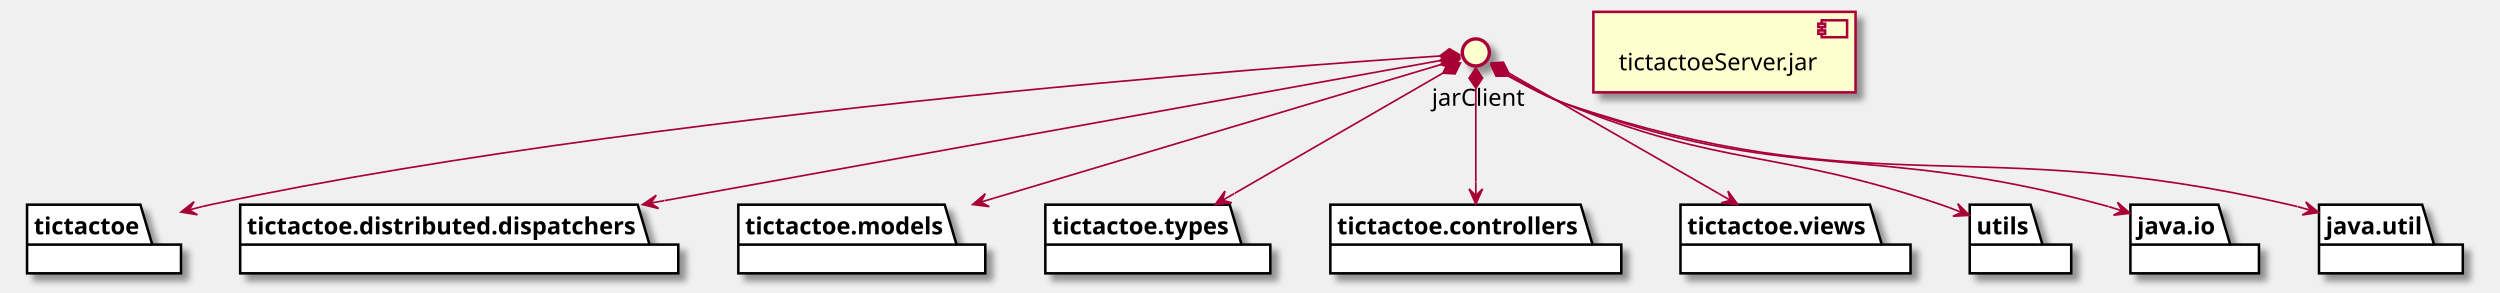
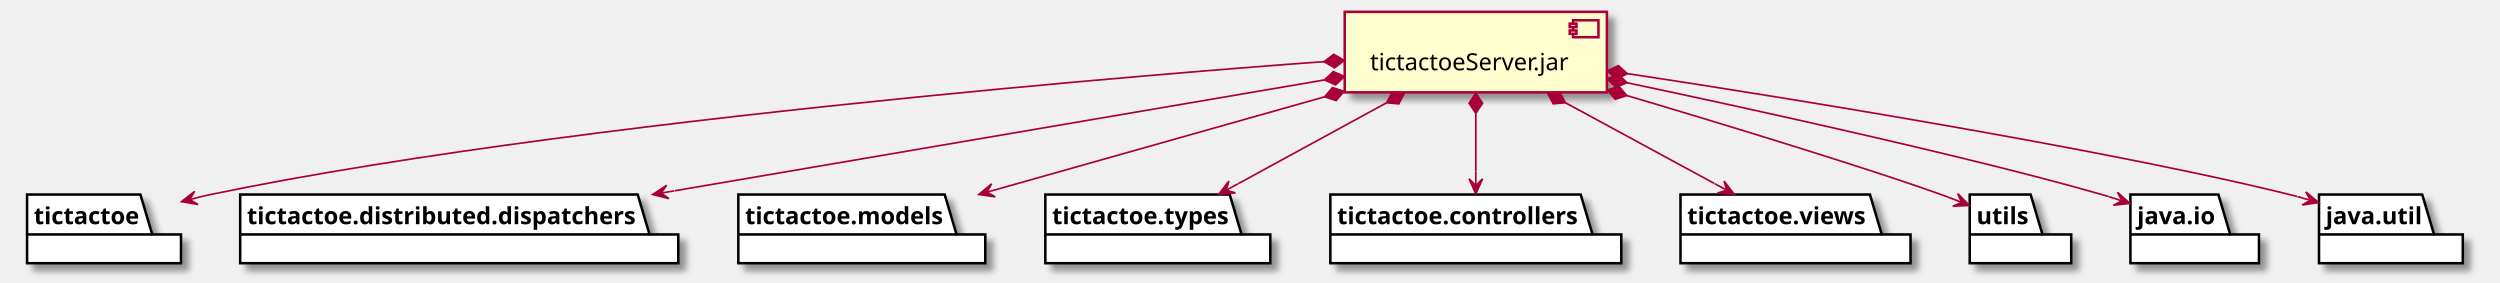
- <svg xmlns="http://www.w3.org/2000/svg" contentScriptType="application/ecmascript" contentStyleType="text/css" height="173px" preserveAspectRatio="none" style="width:1478px;height:173px;" version="1.1" viewBox="0 0 1478 173" width="1478px" zoomAndPan="magnify">
+ <svg xmlns="http://www.w3.org/2000/svg" contentScriptType="application/ecmascript" contentStyleType="text/css" height="167px" preserveAspectRatio="none" style="width:1478px;height:167px;" version="1.1" viewBox="0 0 1478 167" width="1478px" zoomAndPan="magnify">
  <defs>
-     <filter height="300%" id="f11enpywhti3aj" width="300%" x="-1" y="-1">
+     <filter height="300%" id="fdvkizritfl19" width="300%" x="-1" y="-1">
      <feGaussianBlur result="blurOut" stdDeviation="2.0" />
      <feColorMatrix in="blurOut" result="blurOut2" type="matrix" values="0 0 0 0 0 0 0 0 0 0 0 0 0 0 0 0 0 0 .4 0" />
      <feOffset dx="4.0" dy="4.0" in="blurOut2" result="blurOut3" />
      <feBlend in="SourceGraphic" in2="blurOut3" mode="normal" />
    </filter>
  </defs>
  <g>
-     <polygon fill="#FFFFFF" filter="url(#f11enpywhti3aj)" points="16,121,83,121,90,144.609,107,144.609,107,161.609,16,161.609,16,121" style="stroke: #000000; stroke-width: 1.5;" />
-     <line style="stroke: #000000; stroke-width: 1.5;" x1="16" x2="90" y1="144.609" y2="144.609" />
-     <text fill="#000000" font-family="sans-serif" font-size="14" font-weight="bold" lengthAdjust="spacingAndGlyphs" textLength="61" x="20" y="138.533">tictactoe</text>
-     <polygon fill="#FFFFFF" filter="url(#f11enpywhti3aj)" points="142,121,377,121,384,144.609,401,144.609,401,161.609,142,161.609,142,121" style="stroke: #000000; stroke-width: 1.5;" />
-     <line style="stroke: #000000; stroke-width: 1.5;" x1="142" x2="384" y1="144.609" y2="144.609" />
-     <text fill="#000000" font-family="sans-serif" font-size="14" font-weight="bold" lengthAdjust="spacingAndGlyphs" textLength="229" x="146" y="138.533">tictactoe.distributed.dispatchers</text>
-     <polygon fill="#FFFFFF" filter="url(#f11enpywhti3aj)" points="436.5,121,558.5,121,565.5,144.609,582.5,144.609,582.5,161.609,436.5,161.609,436.5,121" style="stroke: #000000; stroke-width: 1.5;" />
-     <line style="stroke: #000000; stroke-width: 1.5;" x1="436.5" x2="565.5" y1="144.609" y2="144.609" />
-     <text fill="#000000" font-family="sans-serif" font-size="14" font-weight="bold" lengthAdjust="spacingAndGlyphs" textLength="116" x="440.5" y="138.533">tictactoe.models</text>
-     <polygon fill="#FFFFFF" filter="url(#f11enpywhti3aj)" points="618,121,727,121,734,144.609,751,144.609,751,161.609,618,161.609,618,121" style="stroke: #000000; stroke-width: 1.5;" />
-     <line style="stroke: #000000; stroke-width: 1.5;" x1="618" x2="734" y1="144.609" y2="144.609" />
-     <text fill="#000000" font-family="sans-serif" font-size="14" font-weight="bold" lengthAdjust="spacingAndGlyphs" textLength="103" x="622" y="138.533">tictactoe.types</text>
-     <polygon fill="#FFFFFF" filter="url(#f11enpywhti3aj)" points="786.5,121,934.5,121,941.5,144.609,958.5,144.609,958.5,161.609,786.5,161.609,786.5,121" style="stroke: #000000; stroke-width: 1.5;" />
-     <line style="stroke: #000000; stroke-width: 1.5;" x1="786.5" x2="941.5" y1="144.609" y2="144.609" />
-     <text fill="#000000" font-family="sans-serif" font-size="14" font-weight="bold" lengthAdjust="spacingAndGlyphs" textLength="142" x="790.5" y="138.533">tictactoe.controllers</text>
-     <polygon fill="#FFFFFF" filter="url(#f11enpywhti3aj)" points="993.5,121,1105.5,121,1112.5,144.609,1129.5,144.609,1129.5,161.609,993.5,161.609,993.5,121" style="stroke: #000000; stroke-width: 1.5;" />
-     <line style="stroke: #000000; stroke-width: 1.5;" x1="993.5" x2="1112.5" y1="144.609" y2="144.609" />
-     <text fill="#000000" font-family="sans-serif" font-size="14" font-weight="bold" lengthAdjust="spacingAndGlyphs" textLength="106" x="997.5" y="138.533">tictactoe.views</text>
-     <polygon fill="#FFFFFF" filter="url(#f11enpywhti3aj)" points="1164.5,121,1200.5,121,1207.5,144.609,1224.5,144.609,1224.5,161.609,1164.5,161.609,1164.5,121" style="stroke: #000000; stroke-width: 1.5;" />
-     <line style="stroke: #000000; stroke-width: 1.5;" x1="1164.5" x2="1207.5" y1="144.609" y2="144.609" />
-     <text fill="#000000" font-family="sans-serif" font-size="14" font-weight="bold" lengthAdjust="spacingAndGlyphs" textLength="30" x="1168.5" y="138.533">utils</text>
-     <polygon fill="#FFFFFF" filter="url(#f11enpywhti3aj)" points="1259.5,121,1311.5,121,1318.5,144.609,1335.5,144.609,1335.5,161.609,1259.5,161.609,1259.5,121" style="stroke: #000000; stroke-width: 1.5;" />
-     <line style="stroke: #000000; stroke-width: 1.5;" x1="1259.5" x2="1318.5" y1="144.609" y2="144.609" />
-     <text fill="#000000" font-family="sans-serif" font-size="14" font-weight="bold" lengthAdjust="spacingAndGlyphs" textLength="46" x="1263.5" y="138.533">java.io</text>
-     <polygon fill="#FFFFFF" filter="url(#f11enpywhti3aj)" points="1371,121,1432,121,1439,144.609,1456,144.609,1456,161.609,1371,161.609,1371,121" style="stroke: #000000; stroke-width: 1.5;" />
-     <line style="stroke: #000000; stroke-width: 1.5;" x1="1371" x2="1439" y1="144.609" y2="144.609" />
-     <text fill="#000000" font-family="sans-serif" font-size="14" font-weight="bold" lengthAdjust="spacingAndGlyphs" textLength="55" x="1375" y="138.533">java.util</text>
-     <rect fill="#FEFECE" filter="url(#f11enpywhti3aj)" height="47.609" style="stroke: #A80036; stroke-width: 1.5;" width="155" x="942" y="7" />
-     <rect fill="#FEFECE" height="10" style="stroke: #A80036; stroke-width: 1.5;" width="15" x="1077" y="12" />
-     <rect fill="#FEFECE" height="2" style="stroke: #A80036; stroke-width: 1.5;" width="4" x="1075" y="14" />
-     <rect fill="#FEFECE" height="2" style="stroke: #A80036; stroke-width: 1.5;" width="4" x="1075" y="18" />
-     <text fill="#000000" font-family="sans-serif" font-size="14" lengthAdjust="spacingAndGlyphs" textLength="115" x="957" y="41.533">tictactoeServer.jar</text>
-     <ellipse cx="872.5" cy="31" fill="#FEFECE" filter="url(#f11enpywhti3aj)" rx="8" ry="8" style="stroke: #A80036; stroke-width: 2.0;" />
-     <text fill="#000000" font-family="sans-serif" font-size="14" lengthAdjust="spacingAndGlyphs" textLength="52" x="846.5" y="62.533">jarClient</text>
-     <path d="M851.121,33.121 C851.121,33.121 406.865,61.023 124.5,121 C122.894,121.341 121.269,121.705 119.634,122.089 " fill="none" id="jarClient-tictactoe" style="stroke: #A80036; stroke-width: 1.0;" />
-     <polygon fill="#A80036" points="107.007,125.347,116.721,126.972,111.849,124.098,114.722,119.225,107.007,125.347" style="stroke: #A80036; stroke-width: 1.0;" />
-     <line style="stroke: #A80036; stroke-width: 1.0;" x1="111.849" x2="119.595" y1="124.098" y2="122.099" />
-     <polygon fill="#A80036" points="863.103,32.471,856.895,28.802,851.121,33.121,857.328,36.79,863.103,32.471" style="stroke: #A80036; stroke-width: 1.0;" />
-     <path d="M851.251,35.836 C851.251,35.836 539.706,92.08 392.872,118.588 " fill="none" id="jarClient-tictactoe.distributed.dispatchers" style="stroke: #A80036; stroke-width: 1.0;" />
-     <polygon fill="#A80036" points="379.83,120.943,389.397,123.28,384.75,120.055,387.976,115.407,379.83,120.943" style="stroke: #A80036; stroke-width: 1.0;" />
-     <line style="stroke: #A80036; stroke-width: 1.0;" x1="384.75" x2="392.623" y1="120.055" y2="118.633" />
-     <polygon fill="#A80036" points="863.06,33.704,856.445,30.834,851.251,35.836,857.866,38.706,863.06,33.704" style="stroke: #A80036; stroke-width: 1.0;" />
-     <path d="M851.665,38.227 C851.665,38.227 671.452,92.093 587.621,117.15 " fill="none" id="jarClient-tictactoe.models" style="stroke: #A80036; stroke-width: 1.0;" />
-     <polygon fill="#A80036" points="575.076,120.899,584.845,122.154,579.867,119.467,582.554,114.49,575.076,120.899" style="stroke: #A80036; stroke-width: 1.0;" />
-     <line style="stroke: #A80036; stroke-width: 1.0;" x1="579.867" x2="587.532" y1="119.467" y2="117.176" />
-     <polygon fill="#A80036" points="863.162,34.791,856.268,32.677,851.665,38.227,858.559,40.342,863.162,34.791" style="stroke: #A80036; stroke-width: 1.0;" />
-     <path d="M853.038,43.231 C853.038,43.231 768.823,91.835 729.962,114.262 " fill="none" id="jarClient-tictactoe.types" style="stroke: #A80036; stroke-width: 1.0;" />
-     <polygon fill="#A80036" points="718.437,120.914,728.231,119.881,722.768,118.415,724.233,112.951,718.437,120.914" style="stroke: #A80036; stroke-width: 1.0;" />
-     <line style="stroke: #A80036; stroke-width: 1.0;" x1="722.768" x2="729.696" y1="118.415" y2="114.416" />
-     <polygon fill="#A80036" points="863.432,37.233,856.236,36.767,853.038,43.231,860.235,43.697,863.432,37.233" style="stroke: #A80036; stroke-width: 1.0;" />
-     <path d="M872.5,52.155 C872.5,52.155 872.5,89.835 872.5,107.458 " fill="none" id="jarClient-tictactoe.controllers" style="stroke: #A80036; stroke-width: 1.0;" />
-     <polygon fill="#A80036" points="872.5,120.655,876.5,111.655,872.5,115.655,868.5,111.655,872.5,120.655" style="stroke: #A80036; stroke-width: 1.0;" />
-     <line style="stroke: #A80036; stroke-width: 1.0;" x1="872.5" x2="872.5" y1="115.655" y2="107.655" />
-     <polygon fill="#A80036" points="872.5,40.155,868.5,46.155,872.5,52.155,876.5,46.155,872.5,40.155" style="stroke: #A80036; stroke-width: 1.0;" />
-     <path d="M892.023,43.207 C892.023,43.207 976.963,91.969 1016.05,114.407 " fill="none" id="jarClient-tictactoe.views" style="stroke: #A80036; stroke-width: 1.0;" />
-     <polygon fill="#A80036" points="1027.38,120.914,1021.563,112.966,1023.043,118.426,1017.583,119.906,1027.38,120.914" style="stroke: #A80036; stroke-width: 1.0;" />
-     <line style="stroke: #A80036; stroke-width: 1.0;" x1="1023.043" x2="1016.106" y1="118.426" y2="114.442" />
-     <polygon fill="#A80036" points="881.616,37.233,884.828,43.689,892.023,43.207,888.811,36.751,881.616,37.233" style="stroke: #A80036; stroke-width: 1.0;" />
-     <path d="M891.968,44.34 C891.968,44.34 913.702,56.615 924.5,61 C1019.59,99.62 1050.34,87.93 1147.5,121 C1149.05,121.528 1150.63,122.083 1152.21,122.656 " fill="none" id="jarClient-utils" style="stroke: #A80036; stroke-width: 1.0;" />
-     <polygon fill="#A80036" points="1164.38,127.325,1157.403,120.373,1159.71,125.538,1154.545,127.845,1164.38,127.325" style="stroke: #A80036; stroke-width: 1.0;" />
-     <line style="stroke: #A80036; stroke-width: 1.0;" x1="1159.71" x2="1152.245" y1="125.538" y2="122.669" />
-     <polygon fill="#A80036" points="881.735,38.073,884.763,44.618,891.968,44.34,888.941,37.795,881.735,38.073" style="stroke: #A80036; stroke-width: 1.0;" />
-     <path d="M891.8,44.701 C891.8,44.701 913.542,57.03 924.5,61 C1059.72,109.995 1103.64,83.524 1242.5,121 C1243.87,121.37 1245.25,121.757 1246.65,122.159 " fill="none" id="jarClient-java.io" style="stroke: #A80036; stroke-width: 1.0;" />
-     <polygon fill="#A80036" points="1259.27,126.098,1251.87,119.599,1254.497,124.609,1249.487,127.236,1259.27,126.098" style="stroke: #A80036; stroke-width: 1.0;" />
-     <line style="stroke: #A80036; stroke-width: 1.0;" x1="1254.497" x2="1246.865" y1="124.609" y2="122.227" />
-     <polygon fill="#A80036" points="881.645,38.307,884.591,44.889,891.8,44.701,888.854,38.119,881.645,38.307" style="stroke: #A80036; stroke-width: 1.0;" />
-     <path d="M891.7,44.925 C891.7,44.925 913.451,57.291 924.5,61 C1107.01,122.263 1165.9,77.748 1353.5,121 C1355,121.346 1356.52,121.714 1358.05,122.099 " fill="none" id="jarClient-java.util" style="stroke: #A80036; stroke-width: 1.0;" />
-     <polygon fill="#A80036" points="1370.82,125.621,1363.208,119.372,1366,124.292,1361.08,127.084,1370.82,125.621" style="stroke: #A80036; stroke-width: 1.0;" />
-     <line style="stroke: #A80036; stroke-width: 1.0;" x1="1366" x2="1358.29" y1="124.292" y2="122.164" />
-     <polygon fill="#A80036" points="881.594,38.454,884.49,45.058,891.7,44.925,888.804,38.321,881.594,38.454" style="stroke: #A80036; stroke-width: 1.0;" />
+     <polygon fill="#FFFFFF" filter="url(#fdvkizritfl19)" points="16,115,83,115,90,138.609,107,138.609,107,155.609,16,155.609,16,115" style="stroke: #000000; stroke-width: 1.5;" />
+     <line style="stroke: #000000; stroke-width: 1.5;" x1="16" x2="90" y1="138.609" y2="138.609" />
+     <text fill="#000000" font-family="sans-serif" font-size="14" font-weight="bold" lengthAdjust="spacingAndGlyphs" textLength="61" x="20" y="132.533">tictactoe</text>
+     <polygon fill="#FFFFFF" filter="url(#fdvkizritfl19)" points="142,115,377,115,384,138.609,401,138.609,401,155.609,142,155.609,142,115" style="stroke: #000000; stroke-width: 1.5;" />
+     <line style="stroke: #000000; stroke-width: 1.5;" x1="142" x2="384" y1="138.609" y2="138.609" />
+     <text fill="#000000" font-family="sans-serif" font-size="14" font-weight="bold" lengthAdjust="spacingAndGlyphs" textLength="229" x="146" y="132.533">tictactoe.distributed.dispatchers</text>
+     <polygon fill="#FFFFFF" filter="url(#fdvkizritfl19)" points="436.5,115,558.5,115,565.5,138.609,582.5,138.609,582.5,155.609,436.5,155.609,436.5,115" style="stroke: #000000; stroke-width: 1.5;" />
+     <line style="stroke: #000000; stroke-width: 1.5;" x1="436.5" x2="565.5" y1="138.609" y2="138.609" />
+     <text fill="#000000" font-family="sans-serif" font-size="14" font-weight="bold" lengthAdjust="spacingAndGlyphs" textLength="116" x="440.5" y="132.533">tictactoe.models</text>
+     <polygon fill="#FFFFFF" filter="url(#fdvkizritfl19)" points="618,115,727,115,734,138.609,751,138.609,751,155.609,618,155.609,618,115" style="stroke: #000000; stroke-width: 1.5;" />
+     <line style="stroke: #000000; stroke-width: 1.5;" x1="618" x2="734" y1="138.609" y2="138.609" />
+     <text fill="#000000" font-family="sans-serif" font-size="14" font-weight="bold" lengthAdjust="spacingAndGlyphs" textLength="103" x="622" y="132.533">tictactoe.types</text>
+     <polygon fill="#FFFFFF" filter="url(#fdvkizritfl19)" points="786.5,115,934.5,115,941.5,138.609,958.5,138.609,958.5,155.609,786.5,155.609,786.5,115" style="stroke: #000000; stroke-width: 1.5;" />
+     <line style="stroke: #000000; stroke-width: 1.5;" x1="786.5" x2="941.5" y1="138.609" y2="138.609" />
+     <text fill="#000000" font-family="sans-serif" font-size="14" font-weight="bold" lengthAdjust="spacingAndGlyphs" textLength="142" x="790.5" y="132.533">tictactoe.controllers</text>
+     <polygon fill="#FFFFFF" filter="url(#fdvkizritfl19)" points="993.5,115,1105.5,115,1112.5,138.609,1129.5,138.609,1129.5,155.609,993.5,155.609,993.5,115" style="stroke: #000000; stroke-width: 1.5;" />
+     <line style="stroke: #000000; stroke-width: 1.5;" x1="993.5" x2="1112.5" y1="138.609" y2="138.609" />
+     <text fill="#000000" font-family="sans-serif" font-size="14" font-weight="bold" lengthAdjust="spacingAndGlyphs" textLength="106" x="997.5" y="132.533">tictactoe.views</text>
+     <polygon fill="#FFFFFF" filter="url(#fdvkizritfl19)" points="1164.5,115,1200.5,115,1207.5,138.609,1224.5,138.609,1224.5,155.609,1164.5,155.609,1164.5,115" style="stroke: #000000; stroke-width: 1.5;" />
+     <line style="stroke: #000000; stroke-width: 1.5;" x1="1164.5" x2="1207.5" y1="138.609" y2="138.609" />
+     <text fill="#000000" font-family="sans-serif" font-size="14" font-weight="bold" lengthAdjust="spacingAndGlyphs" textLength="30" x="1168.5" y="132.533">utils</text>
+     <polygon fill="#FFFFFF" filter="url(#fdvkizritfl19)" points="1259.5,115,1311.5,115,1318.5,138.609,1335.5,138.609,1335.5,155.609,1259.5,155.609,1259.5,115" style="stroke: #000000; stroke-width: 1.5;" />
+     <line style="stroke: #000000; stroke-width: 1.5;" x1="1259.5" x2="1318.5" y1="138.609" y2="138.609" />
+     <text fill="#000000" font-family="sans-serif" font-size="14" font-weight="bold" lengthAdjust="spacingAndGlyphs" textLength="46" x="1263.5" y="132.533">java.io</text>
+     <polygon fill="#FFFFFF" filter="url(#fdvkizritfl19)" points="1371,115,1432,115,1439,138.609,1456,138.609,1456,155.609,1371,155.609,1371,115" style="stroke: #000000; stroke-width: 1.5;" />
+     <line style="stroke: #000000; stroke-width: 1.5;" x1="1371" x2="1439" y1="138.609" y2="138.609" />
+     <text fill="#000000" font-family="sans-serif" font-size="14" font-weight="bold" lengthAdjust="spacingAndGlyphs" textLength="55" x="1375" y="132.533">java.util</text>
+     <rect fill="#FEFECE" filter="url(#fdvkizritfl19)" height="47.609" style="stroke: #A80036; stroke-width: 1.5;" width="155" x="795" y="7" />
+     <rect fill="#FEFECE" height="10" style="stroke: #A80036; stroke-width: 1.5;" width="15" x="930" y="12" />
+     <rect fill="#FEFECE" height="2" style="stroke: #A80036; stroke-width: 1.5;" width="4" x="928" y="14" />
+     <rect fill="#FEFECE" height="2" style="stroke: #A80036; stroke-width: 1.5;" width="4" x="928" y="18" />
+     <text fill="#000000" font-family="sans-serif" font-size="14" lengthAdjust="spacingAndGlyphs" textLength="115" x="810" y="41.533">tictactoeServer.jar</text>
+     <path d="M782.768,36.451 C782.768,36.451 358.391,66.286 124.5,115 C123.011,115.31 121.508,115.64 119.994,115.988 " fill="none" id="jarServer-tictactoe" style="stroke: #A80036; stroke-width: 1.0;" />
+     <polygon fill="#A80036" points="107.342,119.209,117.051,120.865,112.188,117.975,115.077,113.112,107.342,119.209" style="stroke: #A80036; stroke-width: 1.0;" />
+     <line style="stroke: #A80036; stroke-width: 1.0;" x1="112.188" x2="119.941" y1="117.975" y2="116.002" />
+     <polygon fill="#A80036" points="794.748,35.763,788.528,32.114,782.768,36.451,788.987,40.101,794.748,35.763" style="stroke: #A80036; stroke-width: 1.0;" />
+     <path d="M783.024,47.261 C783.024,47.261 513.931,93.154 398.971,112.76 " fill="none" id="jarServer-tictactoe.distributed.dispatchers" style="stroke: #A80036; stroke-width: 1.0;" />
+     <polygon fill="#A80036" points="385.915,114.987,395.459,117.416,390.844,114.146,394.114,109.53,385.915,114.987" style="stroke: #A80036; stroke-width: 1.0;" />
+     <line style="stroke: #A80036; stroke-width: 1.0;" x1="390.844" x2="398.73" y1="114.146" y2="112.801" />
+     <polygon fill="#A80036" points="794.853,45.243,788.266,42.309,783.024,47.261,789.611,50.195,794.853,45.243" style="stroke: #A80036; stroke-width: 1.0;" />
+     <path d="M783.079,57.25 C783.079,57.25 647.863,95.43 591.186,111.434 " fill="none" id="jarServer-tictactoe.models" style="stroke: #A80036; stroke-width: 1.0;" />
+     <polygon fill="#A80036" points="578.665,114.97,588.413,116.374,583.477,113.611,586.239,108.674,578.665,114.97" style="stroke: #A80036; stroke-width: 1.0;" />
+     <line style="stroke: #A80036; stroke-width: 1.0;" x1="583.477" x2="591.177" y1="113.611" y2="111.437" />
+     <polygon fill="#A80036" points="794.627,53.989,787.766,51.77,783.079,57.25,789.94,59.469,794.627,53.989" style="stroke: #A80036; stroke-width: 1.0;" />
+     <path d="M819.773,60.747 C819.773,60.747 758.511,94.148 732.149,108.521 " fill="none" id="jarServer-tictactoe.types" style="stroke: #A80036; stroke-width: 1.0;" />
+     <polygon fill="#A80036" points="720.537,114.852,730.354,114.056,724.927,112.459,726.524,107.032,720.537,114.852" style="stroke: #A80036; stroke-width: 1.0;" />
+     <line style="stroke: #A80036; stroke-width: 1.0;" x1="724.927" x2="731.951" y1="112.459" y2="108.629" />
+     <polygon fill="#A80036" points="830.309,55.003,823.126,54.363,819.773,60.747,826.956,61.387,830.309,55.003" style="stroke: #A80036; stroke-width: 1.0;" />
+     <path d="M872.5,67.003 C872.5,67.003 872.5,90.856 872.5,101.535 " fill="none" id="jarServer-tictactoe.controllers" style="stroke: #A80036; stroke-width: 1.0;" />
+     <polygon fill="#A80036" points="872.5,114.684,876.5,105.684,872.5,109.684,868.5,105.684,872.5,114.684" style="stroke: #A80036; stroke-width: 1.0;" />
+     <line style="stroke: #A80036; stroke-width: 1.0;" x1="872.5" x2="872.5" y1="109.684" y2="101.684" />
+     <polygon fill="#A80036" points="872.5,55.003,868.5,61.003,872.5,67.003,876.5,61.003,872.5,55.003" style="stroke: #A80036; stroke-width: 1.0;" />
+     <path d="M925.464,60.724 C925.464,60.724 987.095,94.148 1013.597,108.521 " fill="none" id="jarServer-tictactoe.views" style="stroke: #A80036; stroke-width: 1.0;" />
+     <polygon fill="#A80036" points="1025.27,114.852,1019.264,107.047,1020.874,112.469,1015.452,114.08,1025.27,114.852" style="stroke: #A80036; stroke-width: 1.0;" />
+     <line style="stroke: #A80036; stroke-width: 1.0;" x1="1020.874" x2="1013.842" y1="112.469" y2="108.654" />
+     <polygon fill="#A80036" points="914.915,55.003,918.283,61.38,925.464,60.724,922.096,54.347,914.915,55.003" style="stroke: #A80036; stroke-width: 1.0;" />
+     <path d="M961.766,56.491 C961.766,56.491 1086.63,93.25 1147.5,115 C1149.04,115.552 1150.61,116.126 1152.19,116.717 " fill="none" id="jarServer-utils" style="stroke: #A80036; stroke-width: 1.0;" />
+     <polygon fill="#A80036" points="1164.33,121.462,1157.402,114.462,1159.673,119.644,1154.492,121.914,1164.33,121.462" style="stroke: #A80036; stroke-width: 1.0;" />
+     <line style="stroke: #A80036; stroke-width: 1.0;" x1="1159.673" x2="1152.225" y1="119.644" y2="116.731" />
+     <polygon fill="#A80036" points="950.223,53.21,954.901,58.698,961.766,56.491,957.088,51.003,950.223,53.21" style="stroke: #A80036; stroke-width: 1.0;" />
+     <path d="M961.841,48.911 C961.841,48.911 1148.37,87.86 1242.5,115 C1243.86,115.393 1245.24,115.801 1246.63,116.222 " fill="none" id="jarServer-java.io" style="stroke: #A80036; stroke-width: 1.0;" />
+     <polygon fill="#A80036" points="1259.23,120.269,1251.882,113.71,1254.469,118.741,1249.438,121.328,1259.23,120.269" style="stroke: #A80036; stroke-width: 1.0;" />
+     <line style="stroke: #A80036; stroke-width: 1.0;" x1="1254.469" x2="1246.85" y1="118.741" y2="116.293" />
+     <polygon fill="#A80036" points="950.07,46.58,955.179,51.669,961.841,48.911,956.733,43.822,950.07,46.58" style="stroke: #A80036; stroke-width: 1.0;" />
+     <path d="M962.155,43.551 C962.155,43.551 1219.21,81.774 1353.5,115 C1355,115.37 1356.51,115.759 1358.03,116.163 " fill="none" id="jarServer-java.util" style="stroke: #A80036; stroke-width: 1.0;" />
+     <polygon fill="#A80036" points="1370.78,119.791,1363.218,113.481,1365.971,118.423,1361.029,121.176,1370.78,119.791" style="stroke: #A80036; stroke-width: 1.0;" />
+     <line style="stroke: #A80036; stroke-width: 1.0;" x1="1365.971" x2="1358.275" y1="118.423" y2="116.232" />
+     <polygon fill="#A80036" points="950.266,41.921,955.667,46.699,962.155,43.551,956.754,38.773,950.266,41.921" style="stroke: #A80036; stroke-width: 1.0;" />
  </g>
</svg>
